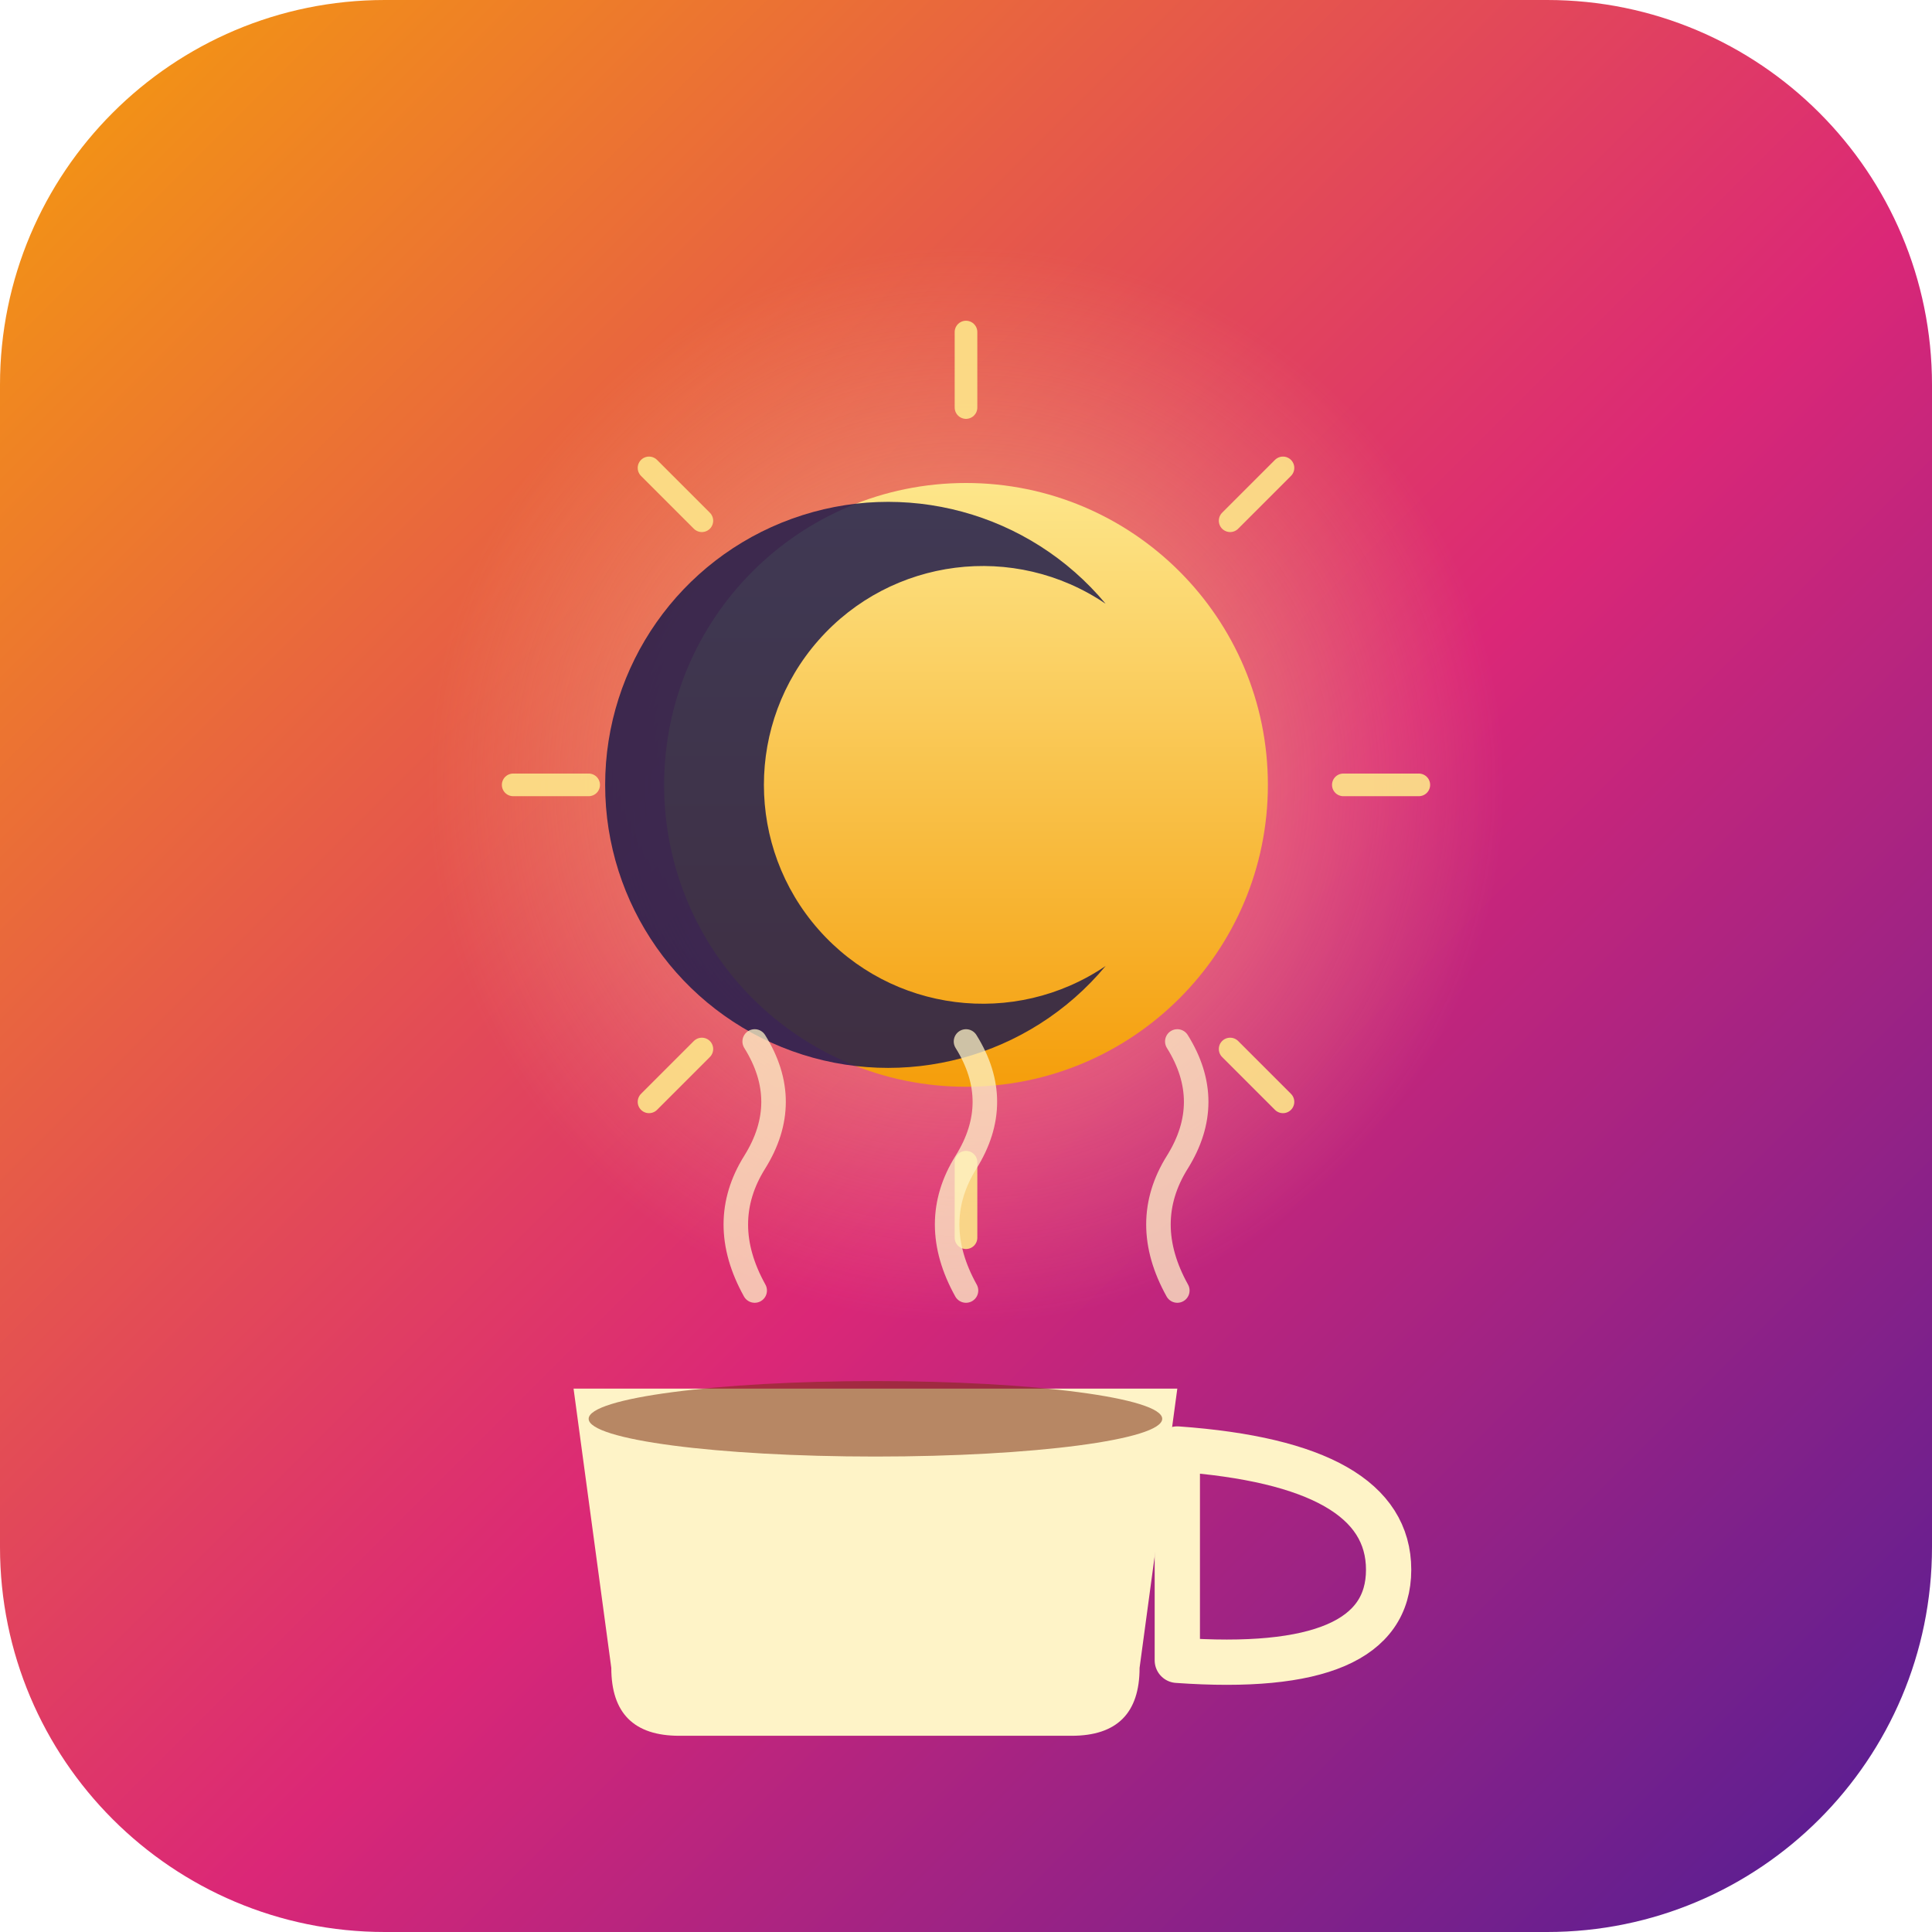
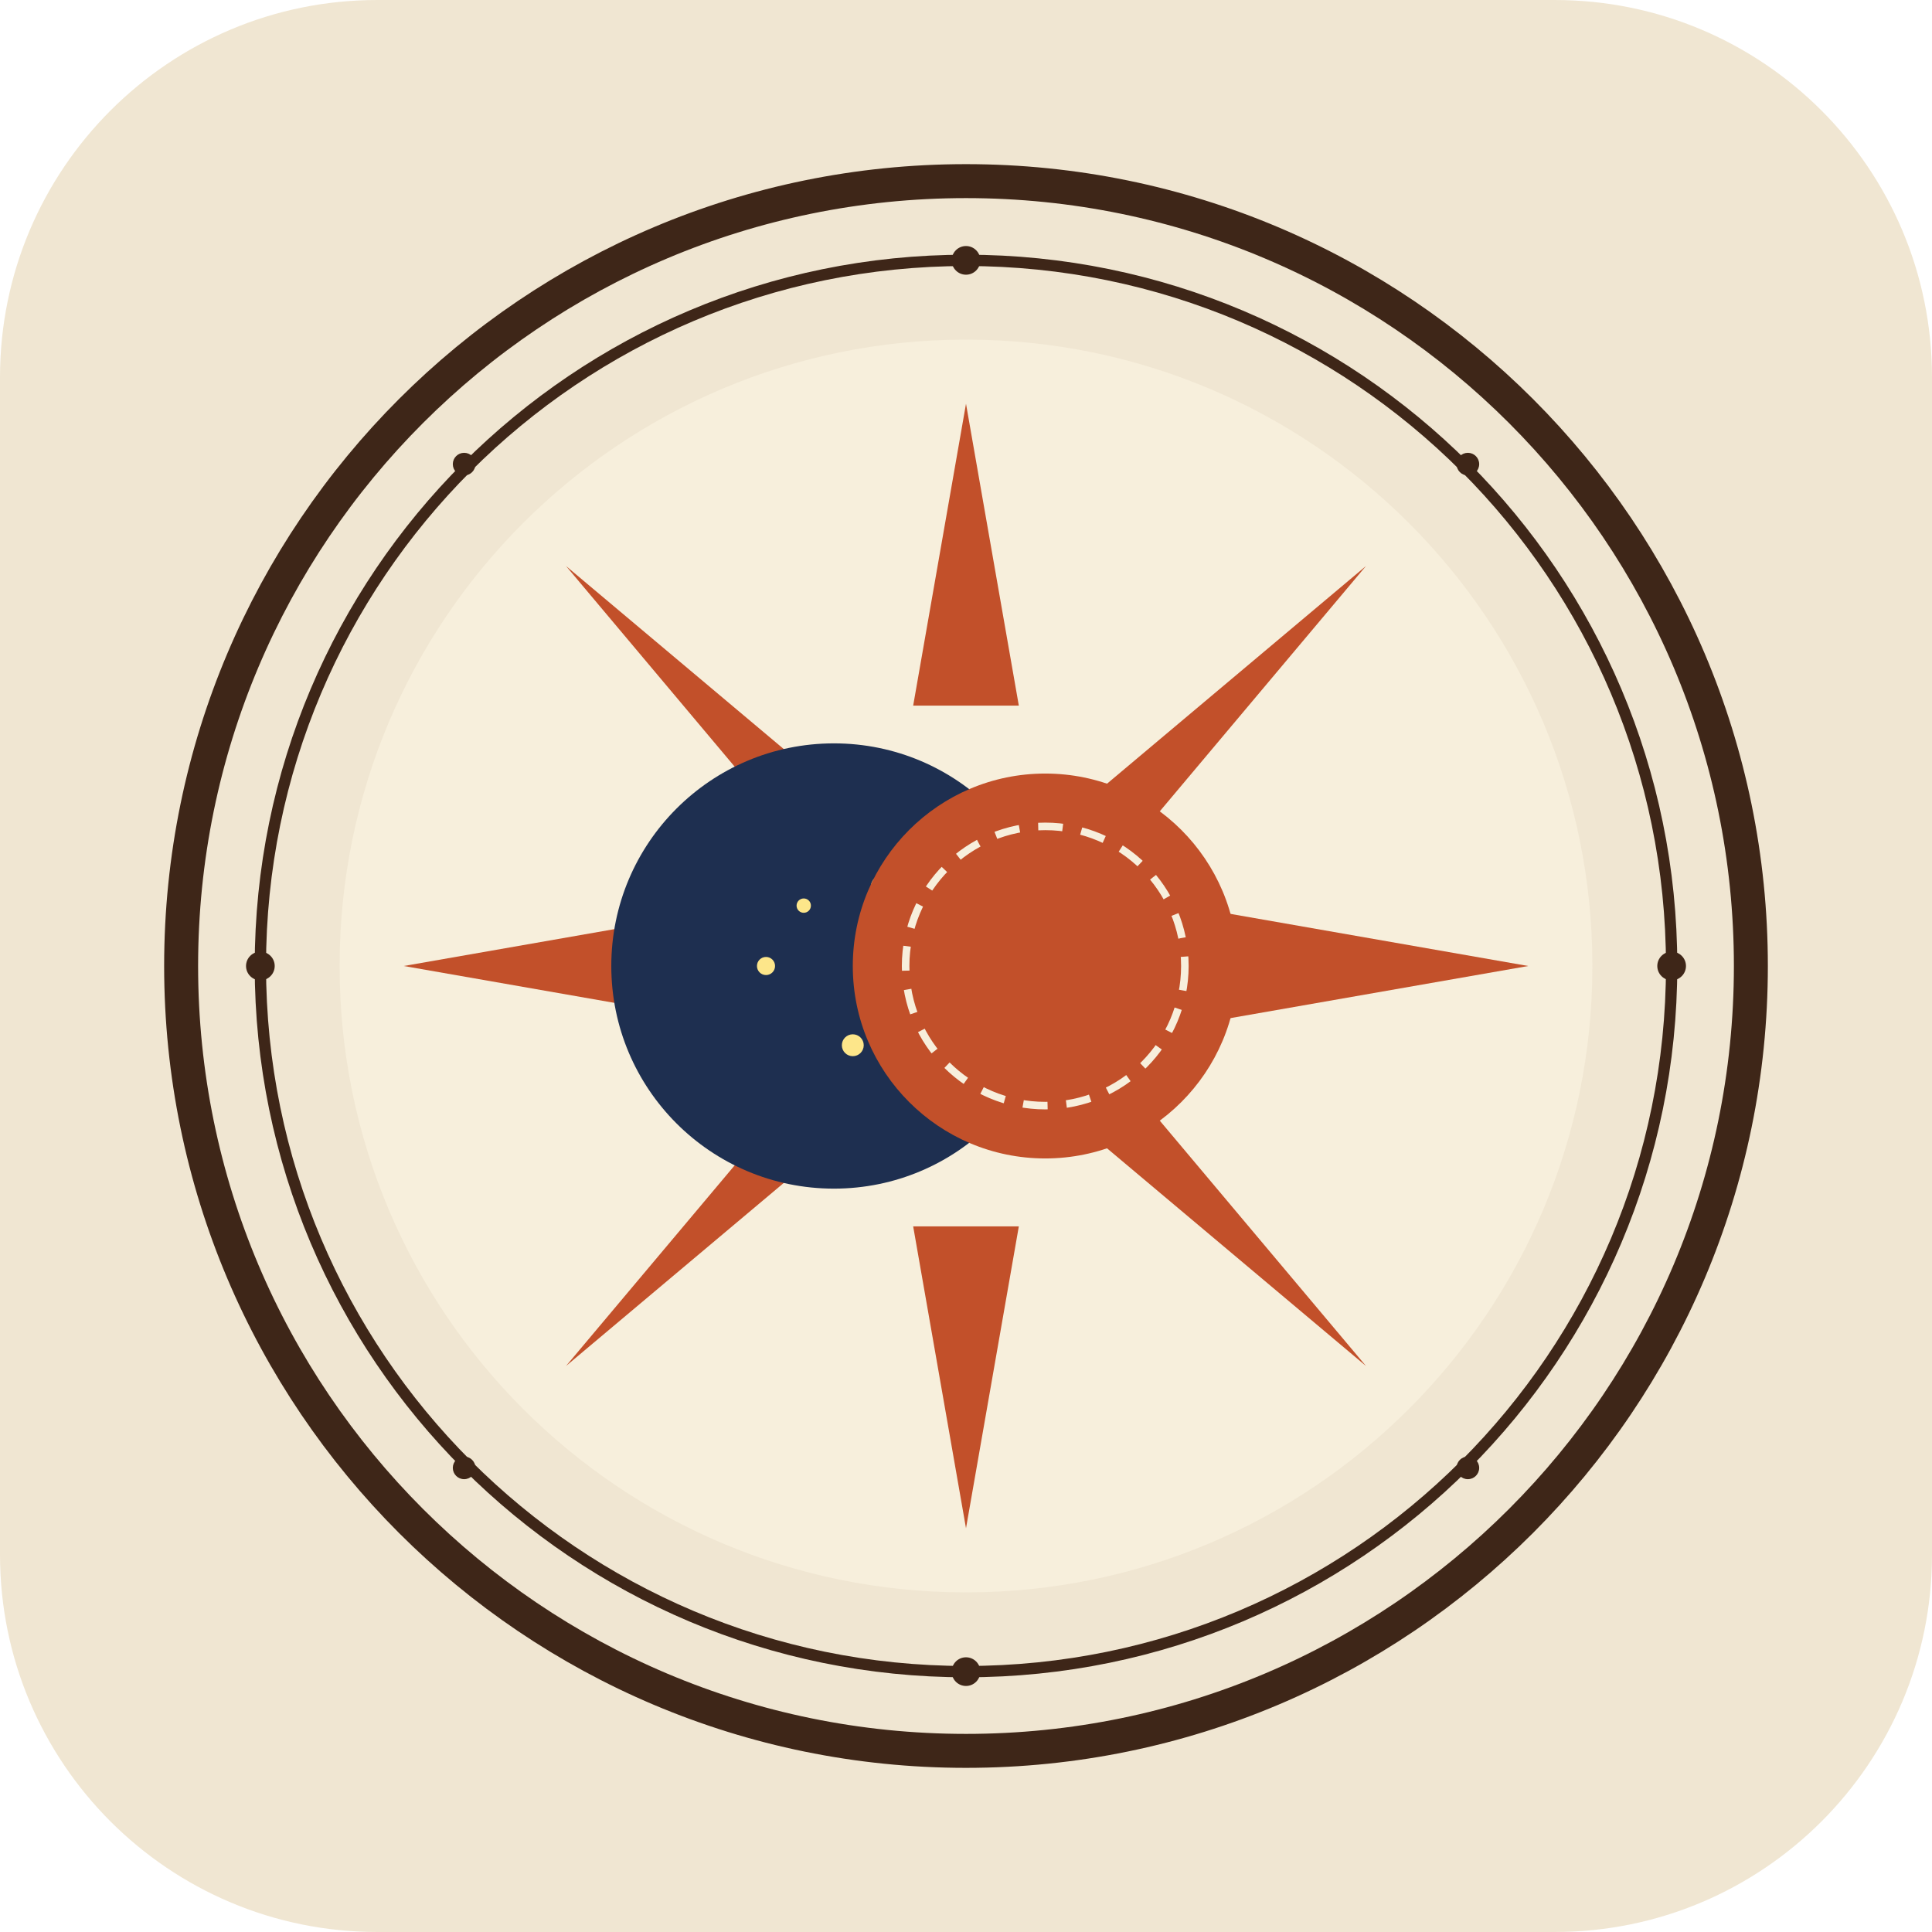
<svg xmlns="http://www.w3.org/2000/svg" width="512" height="512" viewBox="0 0 512 512">
-   <defs>
-     <linearGradient id="bg" x1="0" y1="0" x2="1" y2="1">
-       <stop offset="0" stop-color="#f59e0b" />
-       <stop offset="0.55" stop-color="#db2777" />
-       <stop offset="1" stop-color="#4c1d95" />
-     </linearGradient>
-     <linearGradient id="sun" x1="0" y1="0" x2="0" y2="1">
-       <stop offset="0" stop-color="#fde68a" />
-       <stop offset="1" stop-color="#f59e0b" />
-     </linearGradient>
-     <radialGradient id="glow" cx="0.5" cy="0.5" r="0.5">
-       <stop offset="0" stop-color="#fde68a" stop-opacity="0.6" />
-       <stop offset="1" stop-color="#fde68a" stop-opacity="0" />
-     </radialGradient>
-   </defs>
-   <rect width="512" height="512" rx="102" fill="url(#bg)" />
-   <circle cx="256" cy="208" r="144" fill="url(#glow)" />
-   <circle cx="256" cy="208" r="80" fill="url(#sun)" />
-   <path d="M 293 160 A 75 75 0 1 0 293 256 A 58 58 0 1 1 293 160 Z" fill="#1e1b4b" opacity="0.85" />
-   <g stroke="#fde68a" stroke-width="6" stroke-linecap="round" opacity="0.9">
-     <line x1="256" y1="88" x2="256" y2="108" />
-     <line x1="256" y1="308" x2="256" y2="328" />
-     <line x1="136" y1="208" x2="156" y2="208" />
-     <line x1="356" y1="208" x2="376" y2="208" />
-     <line x1="172" y1="124" x2="186" y2="138" />
-     <line x1="326" y1="278" x2="340" y2="292" />
-     <line x1="340" y1="124" x2="326" y2="138" />
-     <line x1="186" y1="278" x2="172" y2="292" />
+   <rect width="512" height="512" rx="100" fill="#f0e6d2" />
+   <circle cx="256" cy="256" r="208" fill="none" stroke="#3e2618" stroke-width="9" />
+   <circle cx="256" cy="256" r="187" fill="none" stroke="#3e2618" stroke-width="3" />
+   <g fill="#3e2618">
+     <circle cx="256" cy="69" r="3.8" />
+     <circle cx="443" cy="256" r="3.8" />
+     <circle cx="256" cy="443" r="3.8" />
+     <circle cx="69" cy="256" r="3.8" />
+     <circle cx="389" cy="123" r="3" />
+     <circle cx="389" cy="389" r="3" />
+     <circle cx="123" cy="389" r="3" />
+     <circle cx="123" cy="123" r="3" />
  </g>
-   <path d="M 152 368 L 312 368 L 302 442 Q 302 460 284 460 L 180 460 Q 162 460 162 442 Z" fill="#fef3c7" />
-   <path d="M 312 384 Q 368 388 368 416 Q 368 444 312 440 Z" fill="none" stroke="#fef3c7" stroke-width="12" stroke-linejoin="round" />
-   <ellipse cx="232" cy="376" rx="76" ry="10" fill="#7c2d12" opacity="0.55" />
-   <g stroke="#fef3c7" stroke-width="6.5" stroke-linecap="round" fill="none" opacity="0.75">
-     <path d="M 200 342 Q 190 324 200 308 Q 210 292 200 276" />
-     <path d="M 256 342 Q 246 324 256 308 Q 266 292 256 276" />
-     <path d="M 312 342 Q 302 324 312 308 Q 322 292 312 276" />
+   <circle cx="256" cy="256" r="166" fill="#f7efdc" />
+   <g fill="#c2502a">
+     <polygon points="256,107 242,187 270,187" />
+     <polygon points="256,405 242,325 270,325" />
+     <polygon points="107,256 187,242 187,270" />
+     <polygon points="405,256 325,242 325,270" />
+     <polygon points="150,150 219,208 208,219" />
+     <polygon points="362,150 293,208 304,219" />
+     <polygon points="150,362 219,304 208,293" />
+     <polygon points="362,362 293,304 304,293" />
  </g>
+   <circle cx="221" cy="256" r="59" fill="#1e2f50" />
+   <g fill="#fde68a">
+     <circle cx="234" cy="235" r="3.2" />
+     <circle cx="203" cy="256" r="2.4" />
+     <circle cx="226" cy="277" r="2.9" />
+     <circle cx="213" cy="240" r="1.9" />
+   </g>
+   <circle cx="277" cy="256" r="51" fill="#c2502a" />
+   <circle cx="277" cy="256" r="37" fill="none" stroke="#f7efdc" stroke-width="2" stroke-dasharray="6.5,5" />
</svg>
